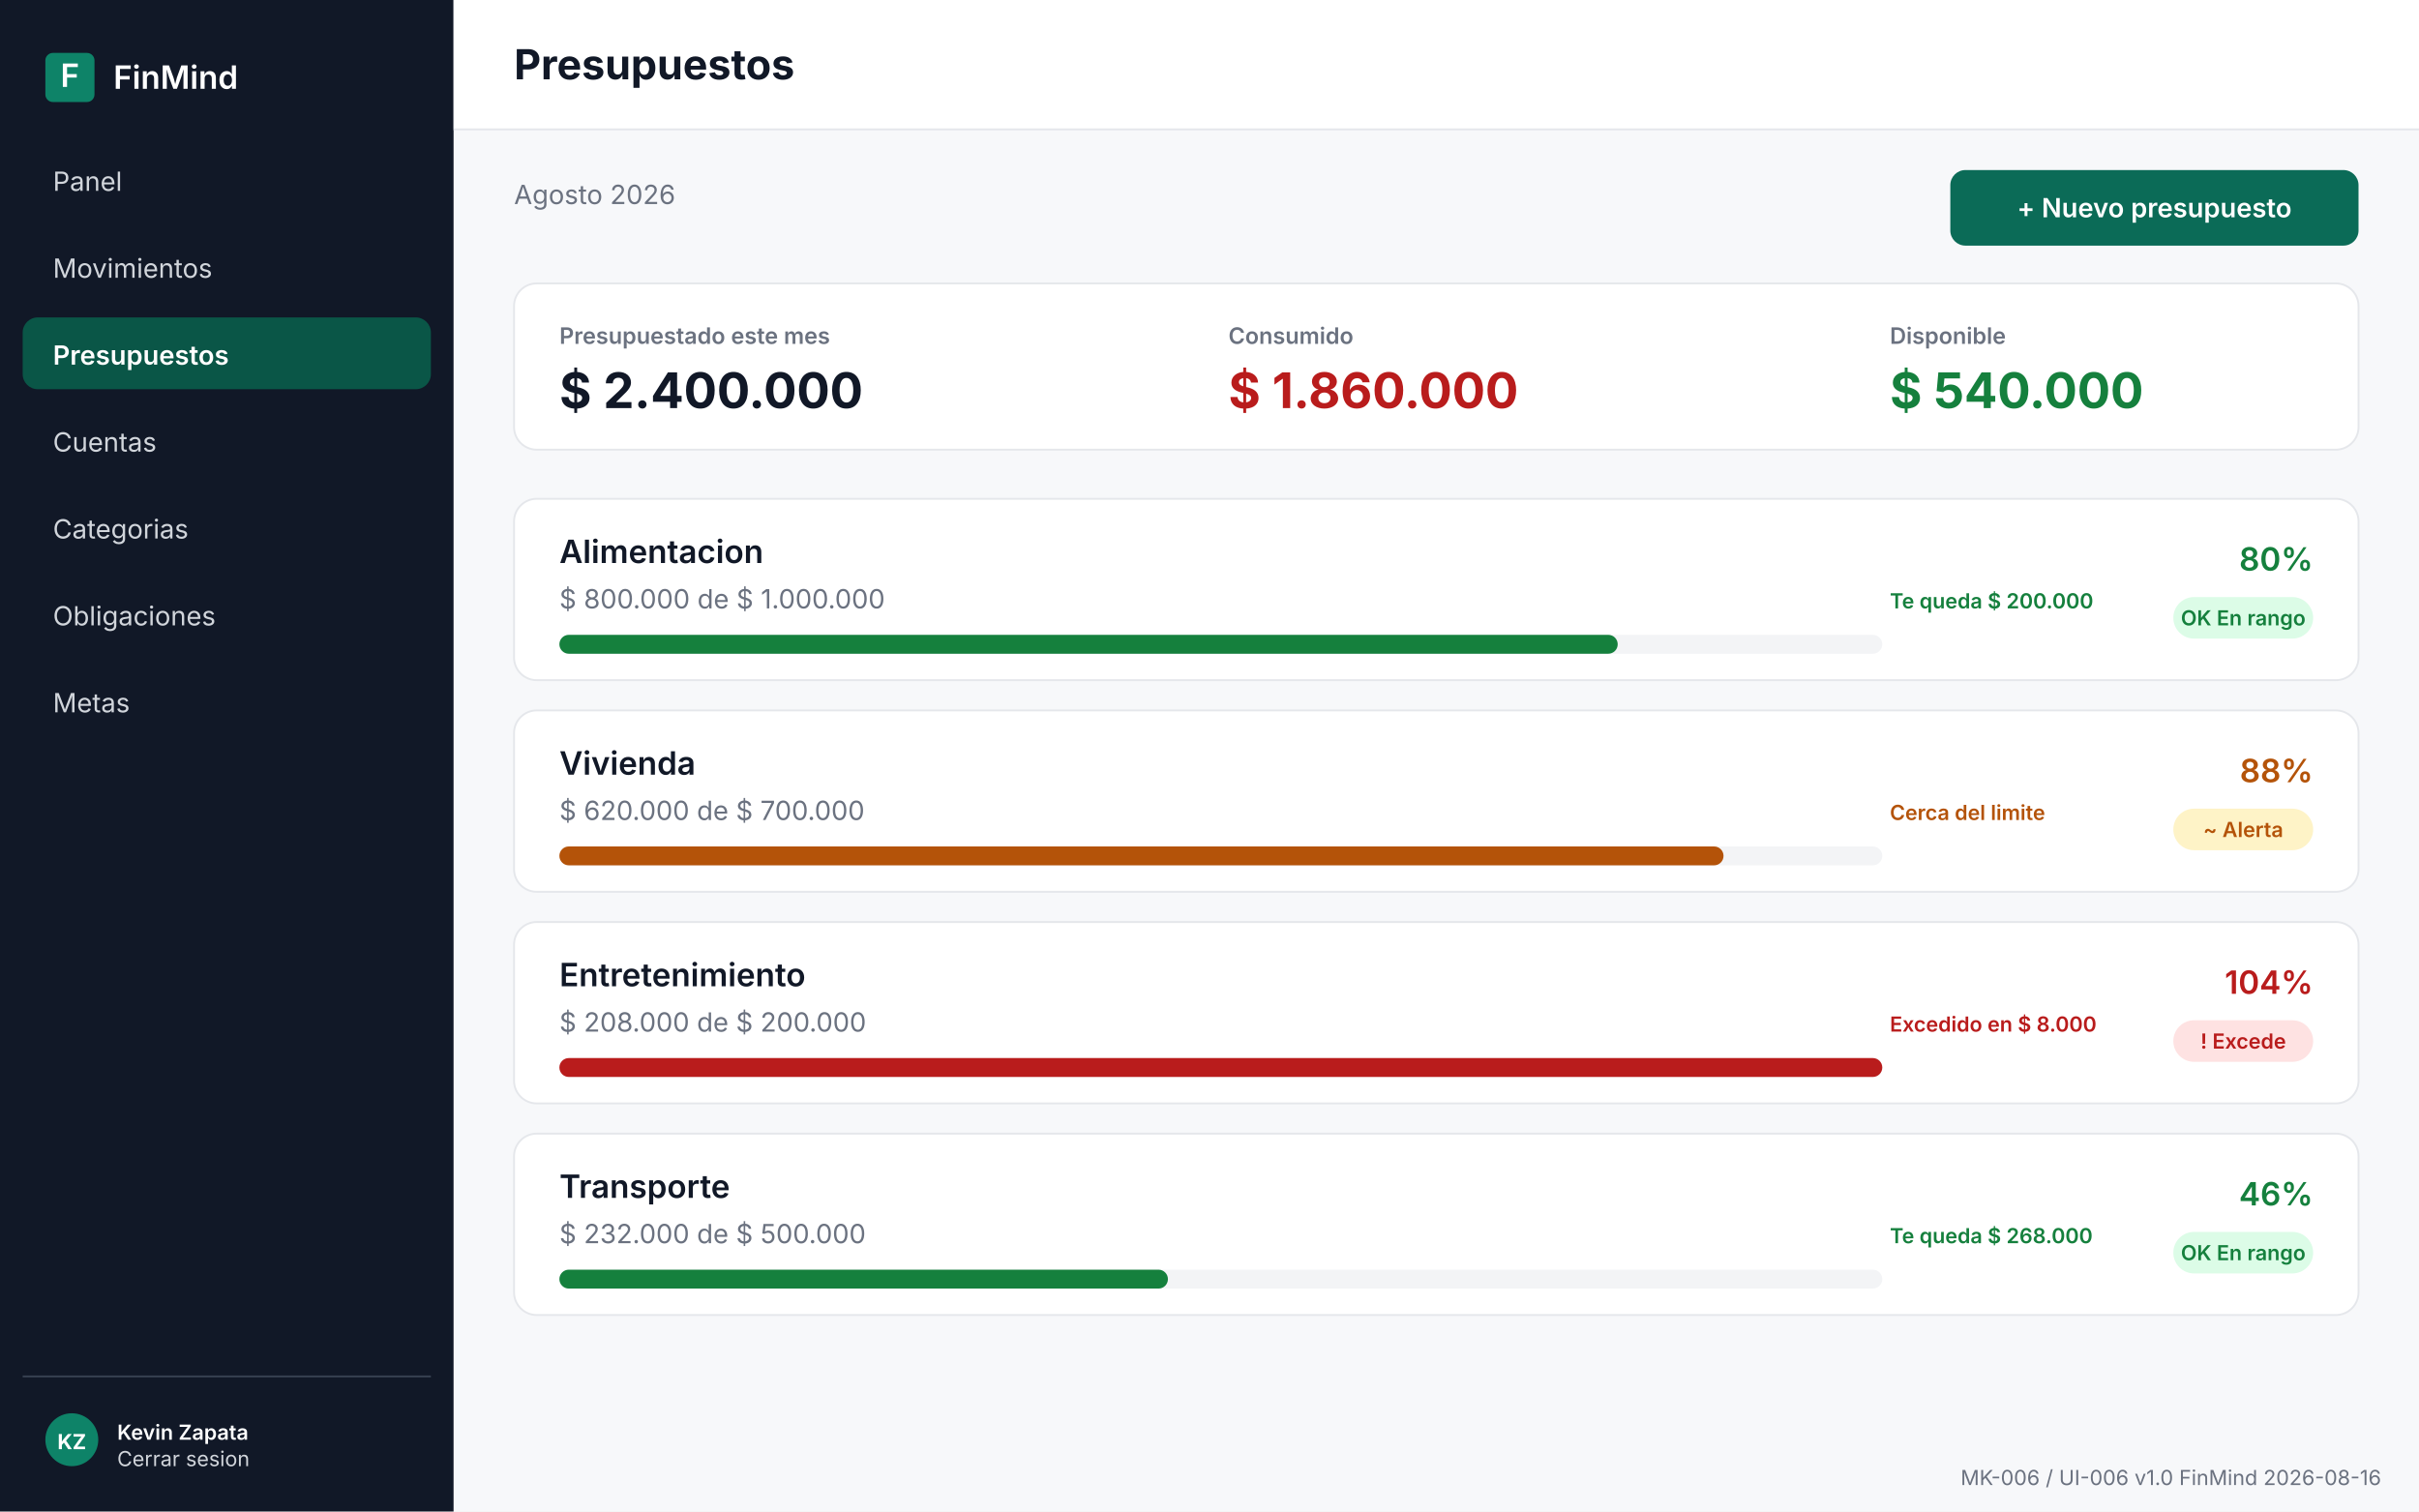
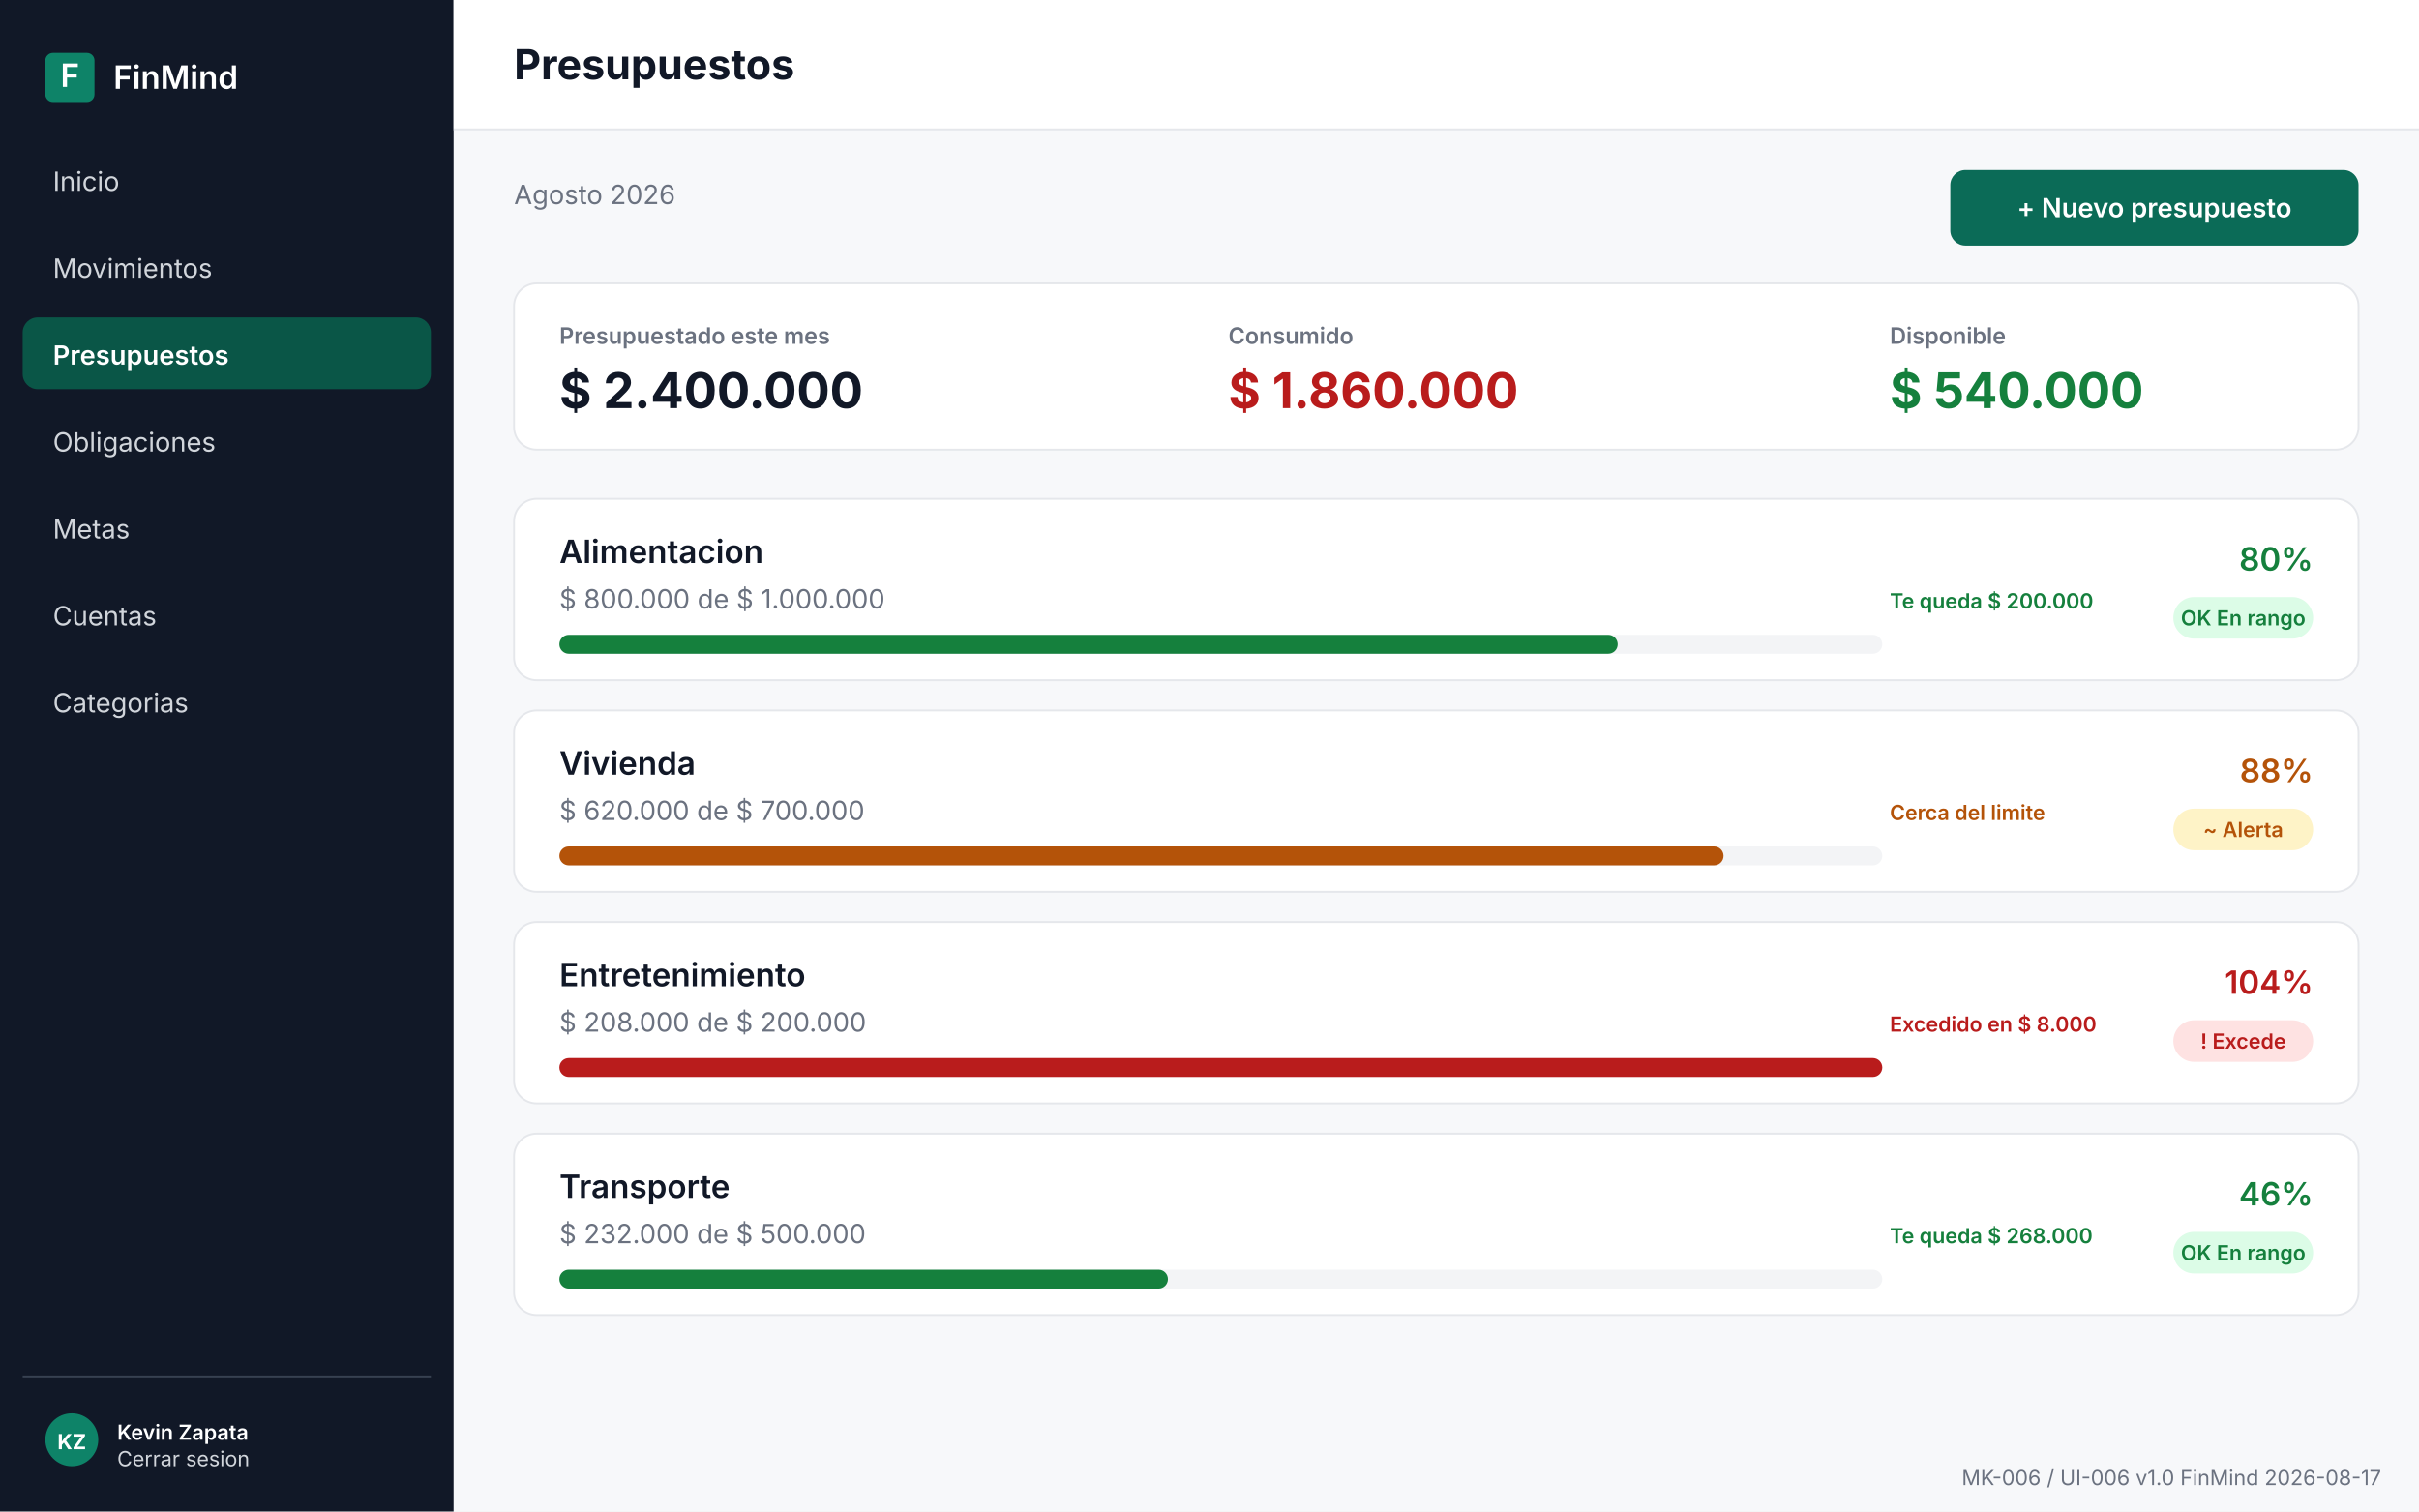
<svg xmlns="http://www.w3.org/2000/svg" viewBox="0 0 1280 800" width="1280" height="800" role="img" aria-labelledby="t d">
  <rect x="0" y="0" width="1280" height="800" rx="0" fill="#F7F8FA" />
  <rect x="0" y="0" width="240" height="800" rx="0" fill="#111827" />
  <rect x="24" y="28" width="26" height="26" rx="4" fill="#0E8368" />
  <text x="37" y="46" font-family="Inter, 'Segoe UI', system-ui, sans-serif" font-size="17" font-weight="600" fill="#FFFFFF" text-anchor="middle">F</text>
  <text x="60" y="47" font-family="Inter, 'Segoe UI', system-ui, sans-serif" font-size="17" font-weight="600" fill="#FFFFFF" text-anchor="start">FinMind</text>
-   <text x="28" y="101" font-family="Inter, 'Segoe UI', system-ui, sans-serif" font-size="14" font-weight="400" fill="#D1D5DB" text-anchor="start">Panel</text>
+   <text x="28" y="101" font-family="Inter, 'Segoe UI', system-ui, sans-serif" font-size="14" font-weight="400" fill="#D1D5DB" text-anchor="start">Inicio</text>
  <text x="28" y="147" font-family="Inter, 'Segoe UI', system-ui, sans-serif" font-size="14" font-weight="400" fill="#D1D5DB" text-anchor="start">Movimientos</text>
  <rect x="12" y="168" width="216" height="38" rx="8" fill="#0A5647" />
  <text x="28" y="193" font-family="Inter, 'Segoe UI', system-ui, sans-serif" font-size="14" font-weight="600" fill="#FFFFFF" text-anchor="start">Presupuestos</text>
-   <text x="28" y="239" font-family="Inter, 'Segoe UI', system-ui, sans-serif" font-size="14" font-weight="400" fill="#D1D5DB" text-anchor="start">Cuentas</text>
-   <text x="28" y="285" font-family="Inter, 'Segoe UI', system-ui, sans-serif" font-size="14" font-weight="400" fill="#D1D5DB" text-anchor="start">Categorias</text>
-   <text x="28" y="331" font-family="Inter, 'Segoe UI', system-ui, sans-serif" font-size="14" font-weight="400" fill="#D1D5DB" text-anchor="start">Obligaciones</text>
-   <text x="28" y="377" font-family="Inter, 'Segoe UI', system-ui, sans-serif" font-size="14" font-weight="400" fill="#D1D5DB" text-anchor="start">Metas</text>
+   <text x="28" y="239" font-family="Inter, 'Segoe UI', system-ui, sans-serif" font-size="14" font-weight="400" fill="#D1D5DB" text-anchor="start">Obligaciones</text>
+   <text x="28" y="285" font-family="Inter, 'Segoe UI', system-ui, sans-serif" font-size="14" font-weight="400" fill="#D1D5DB" text-anchor="start">Metas</text>
+   <text x="28" y="331" font-family="Inter, 'Segoe UI', system-ui, sans-serif" font-size="14" font-weight="400" fill="#D1D5DB" text-anchor="start">Cuentas</text>
+   <text x="28" y="377" font-family="Inter, 'Segoe UI', system-ui, sans-serif" font-size="14" font-weight="400" fill="#D1D5DB" text-anchor="start">Categorias</text>
  <rect x="12" y="728" width="216" height="1" rx="0" fill="#374151" />
  <rect x="24" y="748" width="28" height="28" rx="14" fill="#0E8368" />
  <text x="38" y="767" font-family="Inter, 'Segoe UI', system-ui, sans-serif" font-size="11" font-weight="700" fill="#FFFFFF" text-anchor="middle">KZ</text>
  <text x="62" y="762" font-family="Inter, 'Segoe UI', system-ui, sans-serif" font-size="11" font-weight="600" fill="#FFFFFF" text-anchor="start">Kevin Zapata</text>
  <text x="62" y="776" font-family="Inter, 'Segoe UI', system-ui, sans-serif" font-size="11" font-weight="400" fill="#D1D5DB" text-anchor="start">Cerrar sesion</text>
  <rect x="240" y="0" width="1040" height="68" rx="0" fill="#FFFFFF" />
  <rect x="240" y="68" width="1040" height="1" rx="0" fill="#E5E7EB" />
  <text x="272" y="42" font-family="Inter, 'Segoe UI', system-ui, sans-serif" font-size="22" font-weight="700" fill="#111827" text-anchor="start">Presupuestos</text>
  <text x="272" y="108" font-family="Inter, 'Segoe UI', system-ui, sans-serif" font-size="14" font-weight="400" fill="#6B7280" text-anchor="start">Agosto 2026</text>
  <rect x="1032" y="90" width="216" height="40" rx="8" fill="#0B6B57" />
  <text x="1140.0" y="115.0" font-family="Inter, 'Segoe UI', system-ui, sans-serif" font-size="14" font-weight="600" fill="#FFFFFF" text-anchor="middle">+ Nuevo presupuesto</text>
  <rect x="272" y="150" width="976" height="88" rx="12" fill="#FFFFFF" stroke="#E5E7EB" stroke-width="1" />
  <text x="296" y="182" font-family="Inter, 'Segoe UI', system-ui, sans-serif" font-size="12" font-weight="600" fill="#6B7280" text-anchor="start">Presupuestado este mes</text>
  <text x="296" y="216" font-family="Inter, 'Segoe UI', system-ui, sans-serif" font-size="26" font-weight="700" fill="#111827" text-anchor="start">$ 2.400.000</text>
  <text x="650" y="182" font-family="Inter, 'Segoe UI', system-ui, sans-serif" font-size="12" font-weight="600" fill="#6B7280" text-anchor="start">Consumido</text>
  <text x="650" y="216" font-family="Inter, 'Segoe UI', system-ui, sans-serif" font-size="26" font-weight="700" fill="#B91C1C" text-anchor="start">$ 1.860.000</text>
  <text x="1000" y="182" font-family="Inter, 'Segoe UI', system-ui, sans-serif" font-size="12" font-weight="600" fill="#6B7280" text-anchor="start">Disponible</text>
  <text x="1000" y="216" font-family="Inter, 'Segoe UI', system-ui, sans-serif" font-size="26" font-weight="700" fill="#15803D" text-anchor="start">$ 540.000</text>
  <rect x="272" y="264" width="976" height="96" rx="12" fill="#FFFFFF" stroke="#E5E7EB" stroke-width="1" />
  <text x="296" y="298" font-family="Inter, 'Segoe UI', system-ui, sans-serif" font-size="17" font-weight="600" fill="#111827" text-anchor="start">Alimentacion</text>
  <text x="296" y="322" font-family="Inter, 'Segoe UI', system-ui, sans-serif" font-size="14" font-weight="400" fill="#6B7280" text-anchor="start">$ 800.000 de $ 1.000.000</text>
  <rect x="296" y="336" width="700" height="10" rx="5" fill="#F3F4F6" />
  <rect x="296" y="336" width="560" height="10" rx="5" fill="#15803D" />
  <text x="1224" y="302" font-family="Inter, 'Segoe UI', system-ui, sans-serif" font-size="17" font-weight="600" fill="#15803D" text-anchor="end">80%</text>
  <rect x="1150" y="316" width="74" height="22" rx="11" fill="#DCFCE7" />
  <text x="1187" y="331" font-family="Inter, 'Segoe UI', system-ui, sans-serif" font-size="11" font-weight="600" fill="#15803D" text-anchor="middle">OK En rango</text>
  <text x="296" y="356" font-family="Inter, 'Segoe UI', system-ui, sans-serif" font-size="11" font-weight="400" fill="#111827" text-anchor="start" />
  <text x="1000" y="322" font-family="Inter, 'Segoe UI', system-ui, sans-serif" font-size="11" font-weight="600" fill="#15803D" text-anchor="start">Te queda $ 200.000</text>
  <rect x="272" y="376" width="976" height="96" rx="12" fill="#FFFFFF" stroke="#E5E7EB" stroke-width="1" />
  <text x="296" y="410" font-family="Inter, 'Segoe UI', system-ui, sans-serif" font-size="17" font-weight="600" fill="#111827" text-anchor="start">Vivienda</text>
  <text x="296" y="434" font-family="Inter, 'Segoe UI', system-ui, sans-serif" font-size="14" font-weight="400" fill="#6B7280" text-anchor="start">$ 620.000 de $ 700.000</text>
  <rect x="296" y="448" width="700" height="10" rx="5" fill="#F3F4F6" />
  <rect x="296" y="448" width="616" height="10" rx="5" fill="#B45309" />
  <text x="1224" y="414" font-family="Inter, 'Segoe UI', system-ui, sans-serif" font-size="17" font-weight="600" fill="#B45309" text-anchor="end">88%</text>
  <rect x="1150" y="428" width="74" height="22" rx="11" fill="#FEF3C7" />
  <text x="1187" y="443" font-family="Inter, 'Segoe UI', system-ui, sans-serif" font-size="11" font-weight="600" fill="#B45309" text-anchor="middle">~ Alerta</text>
  <text x="296" y="468" font-family="Inter, 'Segoe UI', system-ui, sans-serif" font-size="11" font-weight="400" fill="#111827" text-anchor="start" />
  <text x="1000" y="434" font-family="Inter, 'Segoe UI', system-ui, sans-serif" font-size="11" font-weight="600" fill="#B45309" text-anchor="start">Cerca del limite</text>
  <rect x="272" y="488" width="976" height="96" rx="12" fill="#FFFFFF" stroke="#E5E7EB" stroke-width="1" />
  <text x="296" y="522" font-family="Inter, 'Segoe UI', system-ui, sans-serif" font-size="17" font-weight="600" fill="#111827" text-anchor="start">Entretenimiento</text>
  <text x="296" y="546" font-family="Inter, 'Segoe UI', system-ui, sans-serif" font-size="14" font-weight="400" fill="#6B7280" text-anchor="start">$ 208.000 de $ 200.000</text>
  <rect x="296" y="560" width="700" height="10" rx="5" fill="#F3F4F6" />
  <rect x="296" y="560" width="700" height="10" rx="5" fill="#B91C1C" />
  <text x="1224" y="526" font-family="Inter, 'Segoe UI', system-ui, sans-serif" font-size="17" font-weight="600" fill="#B91C1C" text-anchor="end">104%</text>
  <rect x="1150" y="540" width="74" height="22" rx="11" fill="#FEE2E2" />
  <text x="1187" y="555" font-family="Inter, 'Segoe UI', system-ui, sans-serif" font-size="11" font-weight="600" fill="#B91C1C" text-anchor="middle">! Excede</text>
  <text x="296" y="580" font-family="Inter, 'Segoe UI', system-ui, sans-serif" font-size="11" font-weight="400" fill="#111827" text-anchor="start" />
  <text x="1000" y="546" font-family="Inter, 'Segoe UI', system-ui, sans-serif" font-size="11" font-weight="600" fill="#B91C1C" text-anchor="start">Excedido en $ 8.000</text>
  <rect x="272" y="600" width="976" height="96" rx="12" fill="#FFFFFF" stroke="#E5E7EB" stroke-width="1" />
  <text x="296" y="634" font-family="Inter, 'Segoe UI', system-ui, sans-serif" font-size="17" font-weight="600" fill="#111827" text-anchor="start">Transporte</text>
  <text x="296" y="658" font-family="Inter, 'Segoe UI', system-ui, sans-serif" font-size="14" font-weight="400" fill="#6B7280" text-anchor="start">$ 232.000 de $ 500.000</text>
  <rect x="296" y="672" width="700" height="10" rx="5" fill="#F3F4F6" />
  <rect x="296" y="672" width="322" height="10" rx="5" fill="#15803D" />
  <text x="1224" y="638" font-family="Inter, 'Segoe UI', system-ui, sans-serif" font-size="17" font-weight="600" fill="#15803D" text-anchor="end">46%</text>
  <rect x="1150" y="652" width="74" height="22" rx="11" fill="#DCFCE7" />
  <text x="1187" y="667" font-family="Inter, 'Segoe UI', system-ui, sans-serif" font-size="11" font-weight="600" fill="#15803D" text-anchor="middle">OK En rango</text>
  <text x="296" y="692" font-family="Inter, 'Segoe UI', system-ui, sans-serif" font-size="11" font-weight="400" fill="#111827" text-anchor="start" />
  <text x="1000" y="658" font-family="Inter, 'Segoe UI', system-ui, sans-serif" font-size="11" font-weight="600" fill="#15803D" text-anchor="start">Te queda $ 268.000</text>
-   <text x="1260" y="786" font-family="Inter, 'Segoe UI', system-ui, sans-serif" font-size="11" font-weight="400" fill="#6B7280" text-anchor="end">MK-006 / UI-006  v1.0  FinMind  2026-08-16</text>
+   <text x="1260" y="786" font-family="Inter, 'Segoe UI', system-ui, sans-serif" font-size="11" font-weight="400" fill="#6B7280" text-anchor="end">MK-006 / UI-006  v1.0  FinMind  2026-08-17</text>
</svg>
